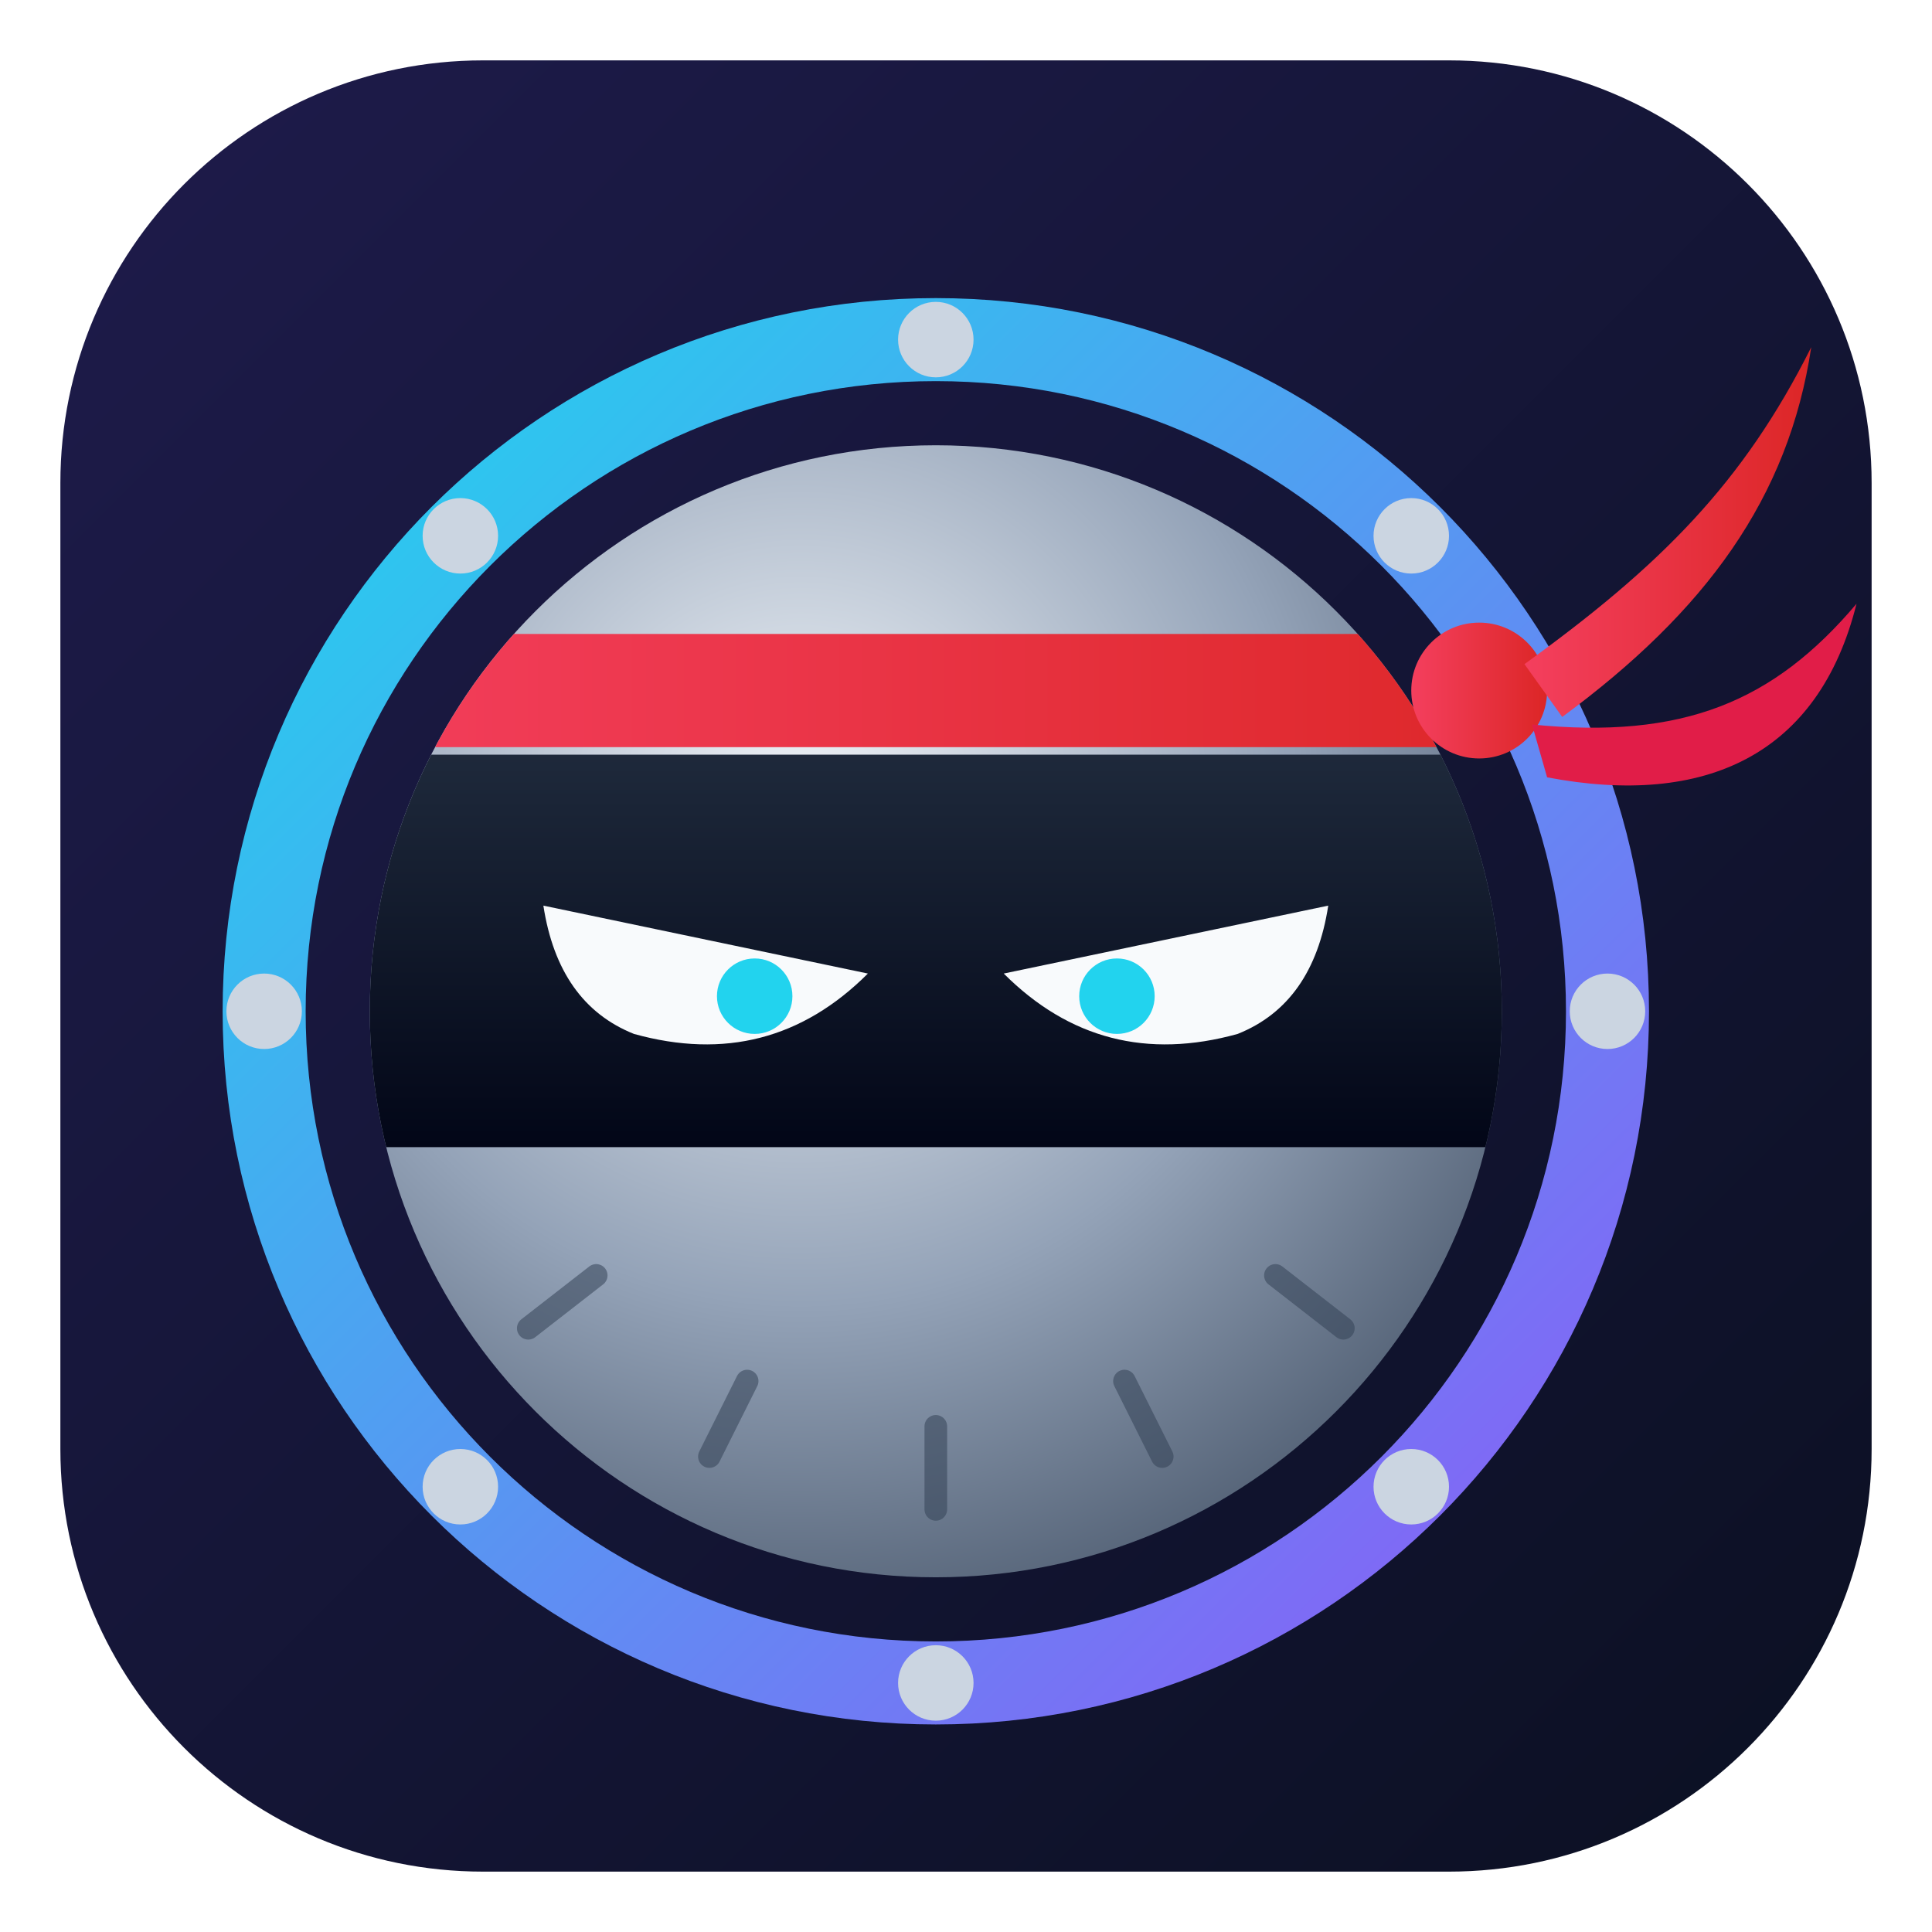
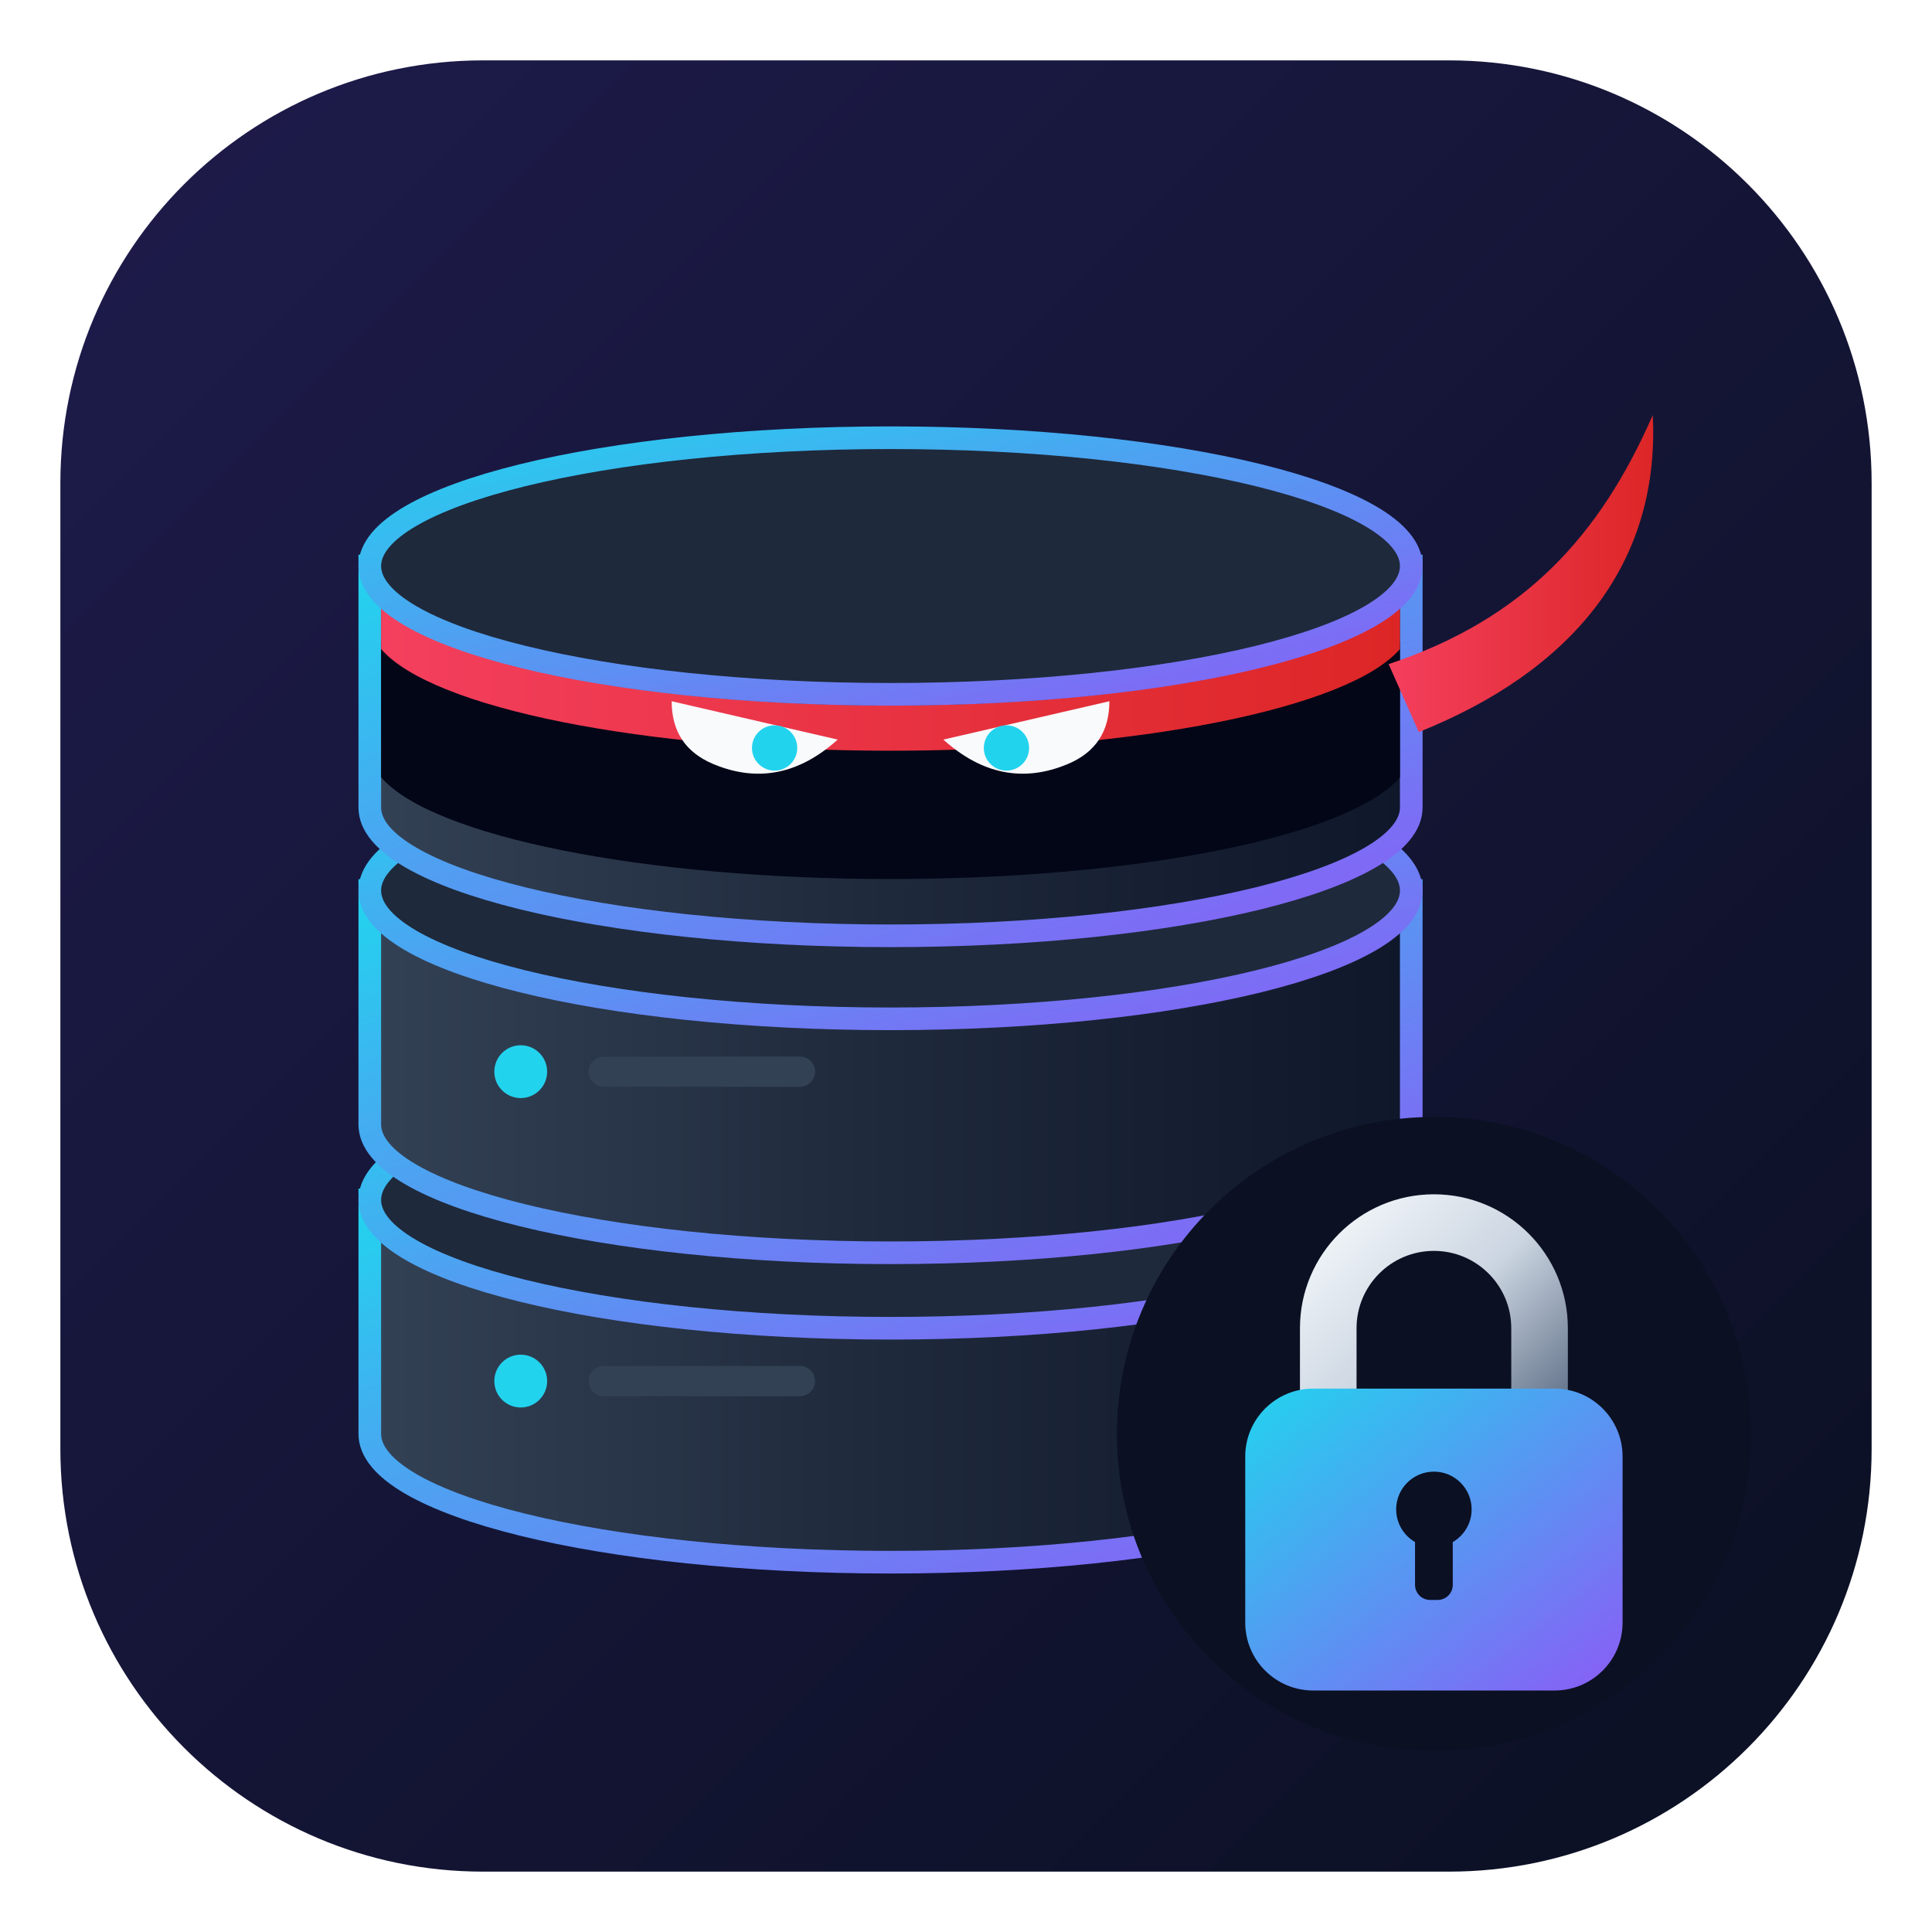
<svg xmlns="http://www.w3.org/2000/svg" viewBox="0 0 512 512" width="512" height="512">
  <defs>
    <linearGradient id="bg" x1="0" y1="0" x2="1" y2="1">
      <stop offset="0" stop-color="#1E1B4B" />
      <stop offset="1" stop-color="#0B1022" />
    </linearGradient>
-     <linearGradient id="ring" x1="0" y1="0" x2="1" y2="1">
+     <linearGradient id="accent" x1="0" y1="0" x2="1" y2="1">
      <stop offset="0" stop-color="#22D3EE" />
      <stop offset="1" stop-color="#8B5CF6" />
    </linearGradient>
-     <radialGradient id="steel" cx="0.38" cy="0.32" r="0.8">
+     <linearGradient id="steel" x1="0" y1="0" x2="1" y2="1">
      <stop offset="0" stop-color="#F1F5F9" />
-       <stop offset="0.55" stop-color="#94A3B8" />
-       <stop offset="1" stop-color="#475569" />
-     </radialGradient>
-     <linearGradient id="band" x1="0" y1="0" x2="0" y2="1">
+       <stop offset="0.5" stop-color="#CBD5E1" />
+       <stop offset="1" stop-color="#64748B" />
+     </linearGradient>
+     <linearGradient id="body" x1="0" y1="0" x2="0" y2="1">
      <stop offset="0" stop-color="#1E293B" />
      <stop offset="1" stop-color="#020617" />
    </linearGradient>
    <linearGradient id="red" x1="0" y1="0" x2="1" y2="0">
      <stop offset="0" stop-color="#F43F5E" />
      <stop offset="1" stop-color="#DC2626" />
    </linearGradient>
-     <clipPath id="head">
-       <circle cx="248" cy="268" r="150" />
-     </clipPath>
+     <radialGradient id="glow" cx="0.5" cy="0.5" r="0.5">
+       <stop offset="0" stop-color="#22D3EE" stop-opacity="0.9" />
+       <stop offset="1" stop-color="#22D3EE" stop-opacity="0" />
+     </radialGradient>
+     <linearGradient id="disk" x1="0" y1="0" x2="1" y2="0">
+       <stop offset="0" stop-color="#334155" />
+       <stop offset="0.5" stop-color="#1E293B" />
+       <stop offset="1" stop-color="#0F172A" />
+     </linearGradient>
  </defs>
  <rect x="16" y="16" width="480" height="480" rx="112" fill="url(#bg)" />
-   <circle cx="248" cy="268" r="178" fill="none" stroke="url(#ring)" stroke-width="22" />
-   <g fill="#CBD5E1">
-     <circle cx="248" cy="90" r="10" />
-     <circle cx="248" cy="446" r="10" />
-     <circle cx="70" cy="268" r="10" />
-     <circle cx="426" cy="268" r="10" />
-     <circle cx="122" cy="142" r="10" />
-     <circle cx="374" cy="394" r="10" />
-     <circle cx="122" cy="394" r="10" />
-     <circle cx="374" cy="142" r="10" />
-   </g>
-   <circle cx="248" cy="268" r="150" fill="url(#steel)" />
-   <g clip-path="url(#head)">
-     <g stroke="#334155" stroke-width="6" stroke-linecap="round" opacity="0.55">
-       <line x1="248" y1="400" x2="248" y2="378" />
-       <line x1="188" y1="386" x2="198" y2="366" />
-       <line x1="308" y1="386" x2="298" y2="366" />
-       <line x1="140" y1="352" x2="158" y2="338" />
-       <line x1="356" y1="352" x2="338" y2="338" />
-     </g>
-     <rect x="80" y="200" width="340" height="104" fill="url(#band)" />
-     <rect x="80" y="168" width="340" height="30" fill="url(#red)" />
-   </g>
-   <path d="M144 240 L230 258 Q204 284 168 274 Q148 266 144 240 Z" fill="#F8FAFC" />
-   <path d="M352 240 L266 258 Q292 284 328 274 Q348 266 352 240 Z" fill="#F8FAFC" />
-   <circle cx="200" cy="264" r="10" fill="#22D3EE" />
-   <circle cx="296" cy="264" r="10" fill="#22D3EE" />
-   <circle cx="392" cy="183" r="18" fill="url(#red)" />
-   <path d="M404 176 C440 150 462 128 480 92 C474 132 452 162 414 190 Z" fill="url(#red)" />
-   <path d="M406 192 C446 196 470 186 492 160 C482 200 452 214 410 206 Z" fill="#E11D48" />
+   <path d="M98 318 V380 A138 34 0 0 0 374 380 V318 Z" fill="url(#disk)" stroke="url(#accent)" stroke-width="6" />
+   <ellipse cx="236" cy="318" rx="138" ry="34" fill="#1E293B" stroke="url(#accent)" stroke-width="6" />
+   <path d="M98 236 V298 A138 34 0 0 0 374 298 V236 Z" fill="url(#disk)" stroke="url(#accent)" stroke-width="6" />
+   <ellipse cx="236" cy="236" rx="138" ry="34" fill="#1E293B" stroke="url(#accent)" stroke-width="6" />
+   <path d="M98 150 V214 A138 34 0 0 0 374 214 V150 Z" fill="url(#disk)" stroke="url(#accent)" stroke-width="6" />
+   <path d="M101 170 A138 34 0 0 0 371 170 V206 A138 34 0 0 1 101 206 Z" fill="#020617" />
+   <path d="M101 160 A138 34 0 0 0 371 160 V172 A138 34 0 0 1 101 172 Z" fill="url(#red)" />
+   <ellipse cx="236" cy="150" rx="138" ry="34" fill="#1E293B" stroke="url(#accent)" stroke-width="6" />
+   <path d="M368 176 C404 164 424 142 438 110 C440 150 416 178 376 194 Z" fill="url(#red)" />
+   <path d="M178 185.836 L222 196 Q206.6 209.86 189.0 202.468 Q178 197.848 178 185.836 Z" fill="#F8FAFC" />
+   <path d="M294 185.836 L250 196 Q265.4 209.86 283.0 202.468 Q294 197.848 294 185.836 Z" fill="#F8FAFC" />
+   <circle cx="205.28" cy="198.218" r="6" fill="#22D3EE" />
+   <circle cx="266.72" cy="198.218" r="6" fill="#22D3EE" />
+   <circle cx="138" cy="284" r="7" fill="#22D3EE" />
+   <rect x="156" y="280" width="60" height="8" rx="4" fill="#334155" />
+   <circle cx="138" cy="366" r="7" fill="#22D3EE" />
+   <rect x="156" y="362" width="60" height="8" rx="4" fill="#334155" />
+   <circle cx="380" cy="380" r="84" fill="#0B1022" />
+   <path d="M352 378 V352 A28 28 0 0 1 408 352 V378" fill="none" stroke="url(#steel)" stroke-width="15" stroke-linecap="round" />
+   <rect x="330" y="368" width="100" height="80" rx="18" fill="url(#accent)" />
+   <circle cx="380" cy="400" r="10" fill="#0B1022" />
+   <rect x="375" y="402" width="10" height="22" rx="4" fill="#0B1022" />
</svg>
